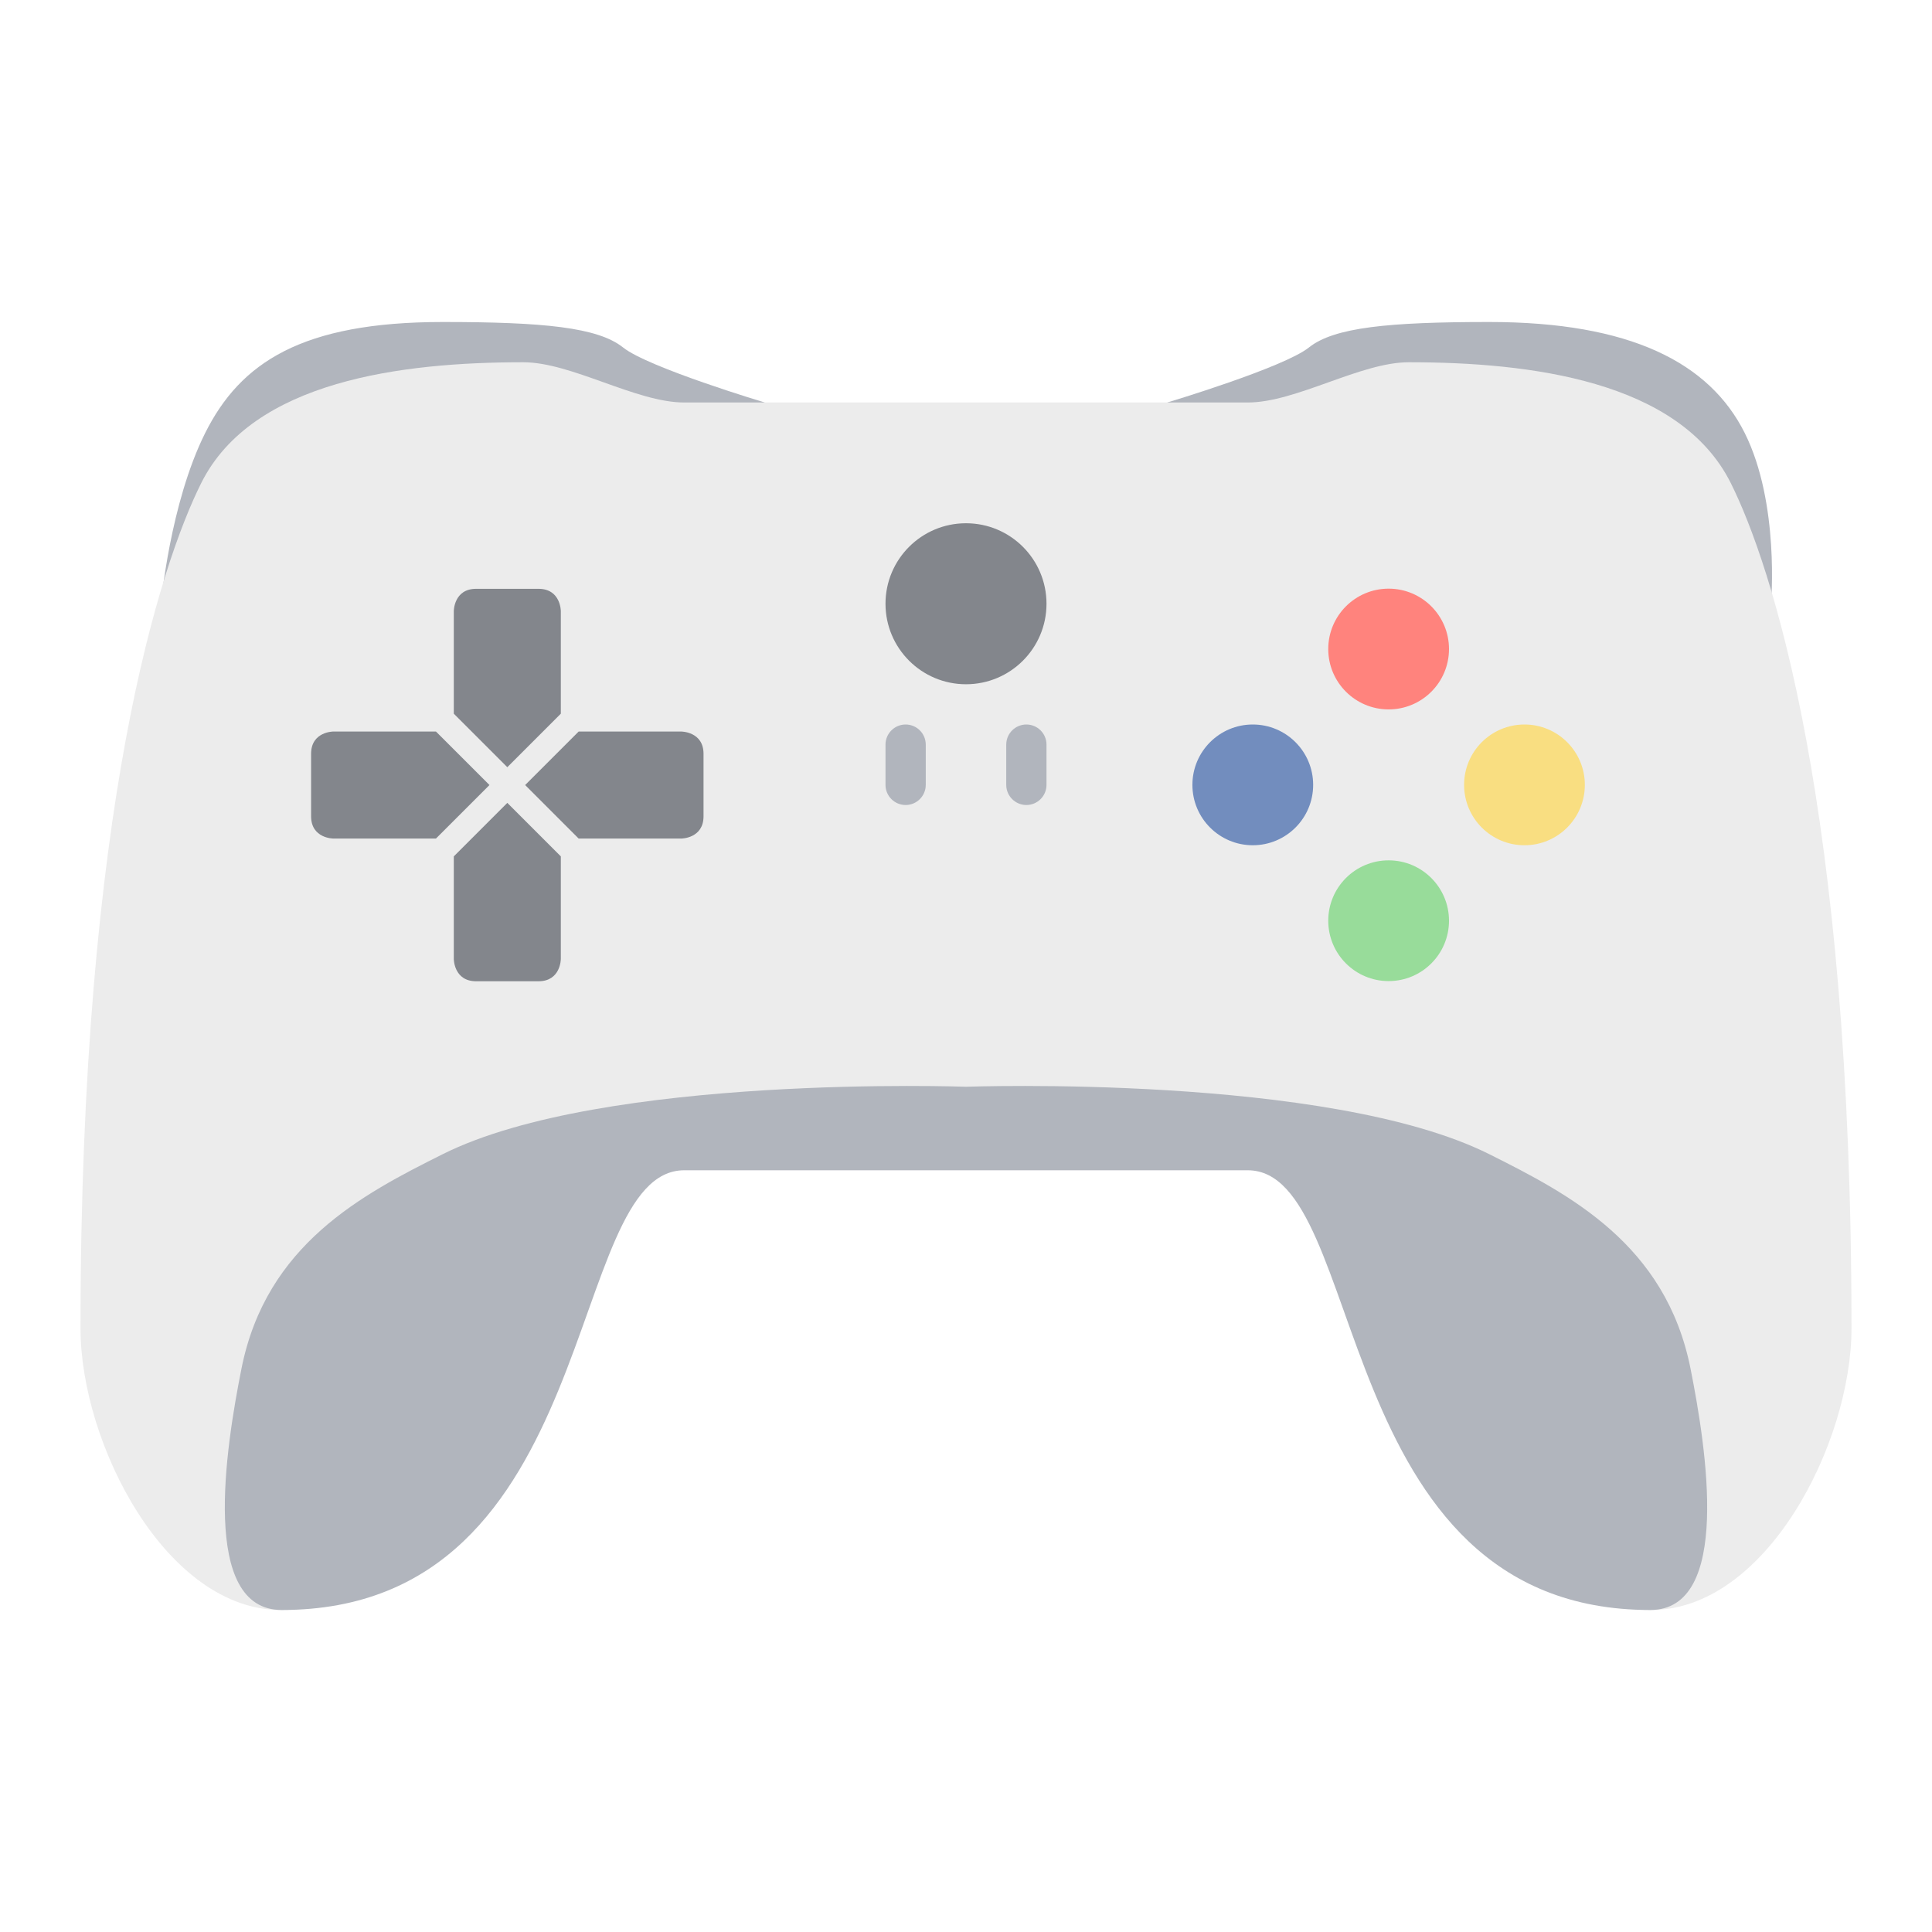
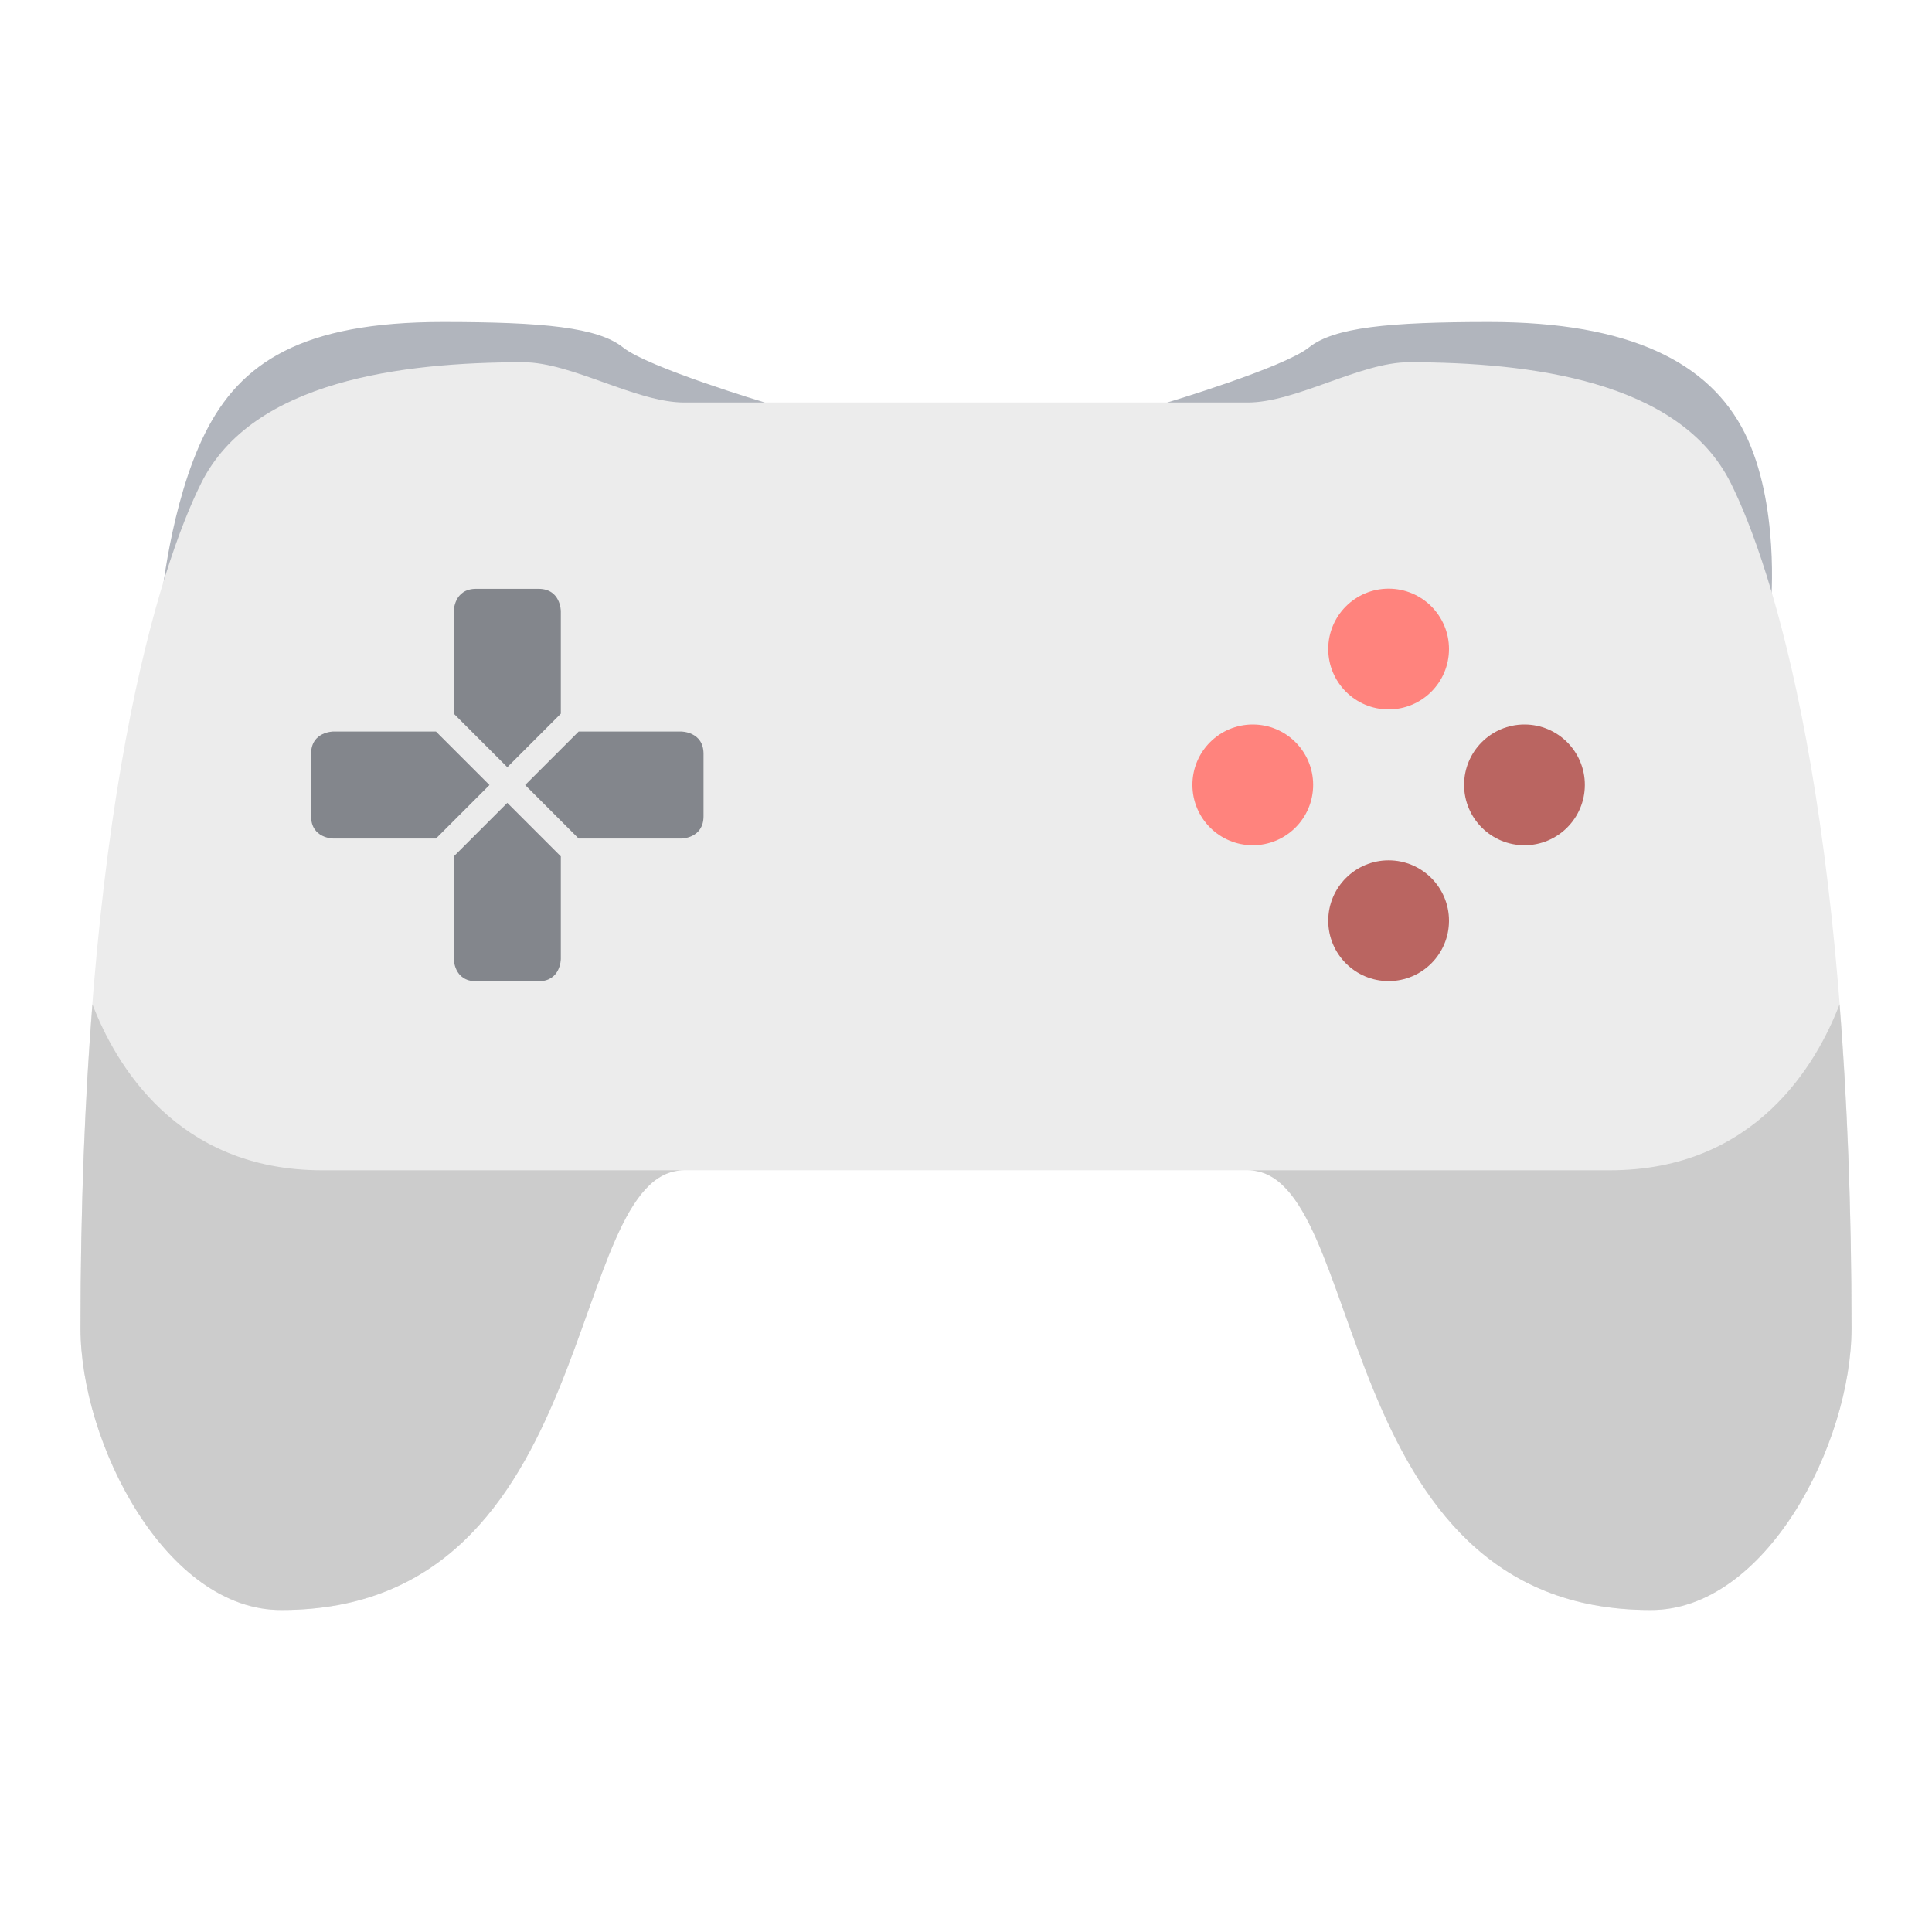
<svg xmlns="http://www.w3.org/2000/svg" width="192" height="192" version="1.1" viewBox="0 0 192 192">
  <path d="m44 32c-14 0-20.11 4.032-23.61 11.032s-4.39 16.968-4.39 16.968l60-20s-11.58-3.469-14.08-5.469-7.92-2.531-17.92-2.531zm104 0c-10 0-15.42 0.531-17.92 2.531s-14.08 5.469-14.08 5.469l60 20s0.89-9.967-2.61-16.968-11.39-11.032-25.39-11.032z" style="fill:#b1b5bd" />
-   <path d="m52 36c-12 0-26.905 1.811-32 12-4 8-12 32-12 84 0 11.47 8.53 28.084 20 28 21.081-0.155 36-48 36-48h64s14.919 47.845 36 48c11.469 0.084 20-16.53 20-28 0-52-8-76-12-84-5.095-10.189-20-12-32-12-4.807 0-11.193 4-16 4h-56c-4.807 0-11.193-4-16-4z" style="fill:#ececec" />
-   <path d="m96 108s-36-1.3-52 6.7c-8 4-17.541 8.964-20 21.3-1.585 7.954-4.11 24 4 24 32 0 28-43.7 40-43.7h56c12 0 8 43.7 40 43.7 8.11 0 5.585-16.046 4-24-2.459-12.336-12-17.3-20-21.3-16-8-52-6.7-52-6.7z" style="fill:#b1b5bd" />
-   <circle cx="96" cy="60" r="8" style="fill:#83868c;paint-order:stroke fill markers" />
+   <path d="m52 36c-12 0-26.905 1.811-32 12-4 8-12 32-12 84 0 11.47 8.53 28.084 20 28 32 0 28-43.699 40-43.699h56c12 0 8 43.699 40 43.699 11.469 0.084 20-16.53 20-28 0-52-8-76-12-84-5.095-10.189-20-12-32-12-4.807 0-11.193 4-16 4h-56c-4.807 0-11.193-4-16-4z" style="fill:#ececec" />
  <path d="m30.916 74.914c0-2.216 2.216-2.216 2.216-2.216h10.193l5.318 5.318-5.318 5.318h-10.193s-2.216 0-2.216-2.216z" style="fill:#83868c;stroke-width:.886" />
  <path d="m69.916 81.119c0 2.216-2.216 2.216-2.216 2.216h-10.193l-5.318-5.318 5.318-5.318h10.193s2.216 0 2.216 2.216z" style="fill:#83868c;stroke-width:.886" />
  <path d="m47.314 97.516c-2.216 0-2.216-2.216-2.216-2.216v-10.193l5.318-5.318 5.318 5.318v10.193s0 2.216-2.216 2.216z" style="fill:#83868c;stroke-width:.886" />
  <path d="m53.518 58.516c2.216 0 2.216 2.216 2.216 2.216v10.193l-5.318 5.318-5.318-5.318v-10.193s0-2.216 2.216-2.216z" style="fill:#83868c;stroke-width:.886" />
-   <circle cx="124.5" cy="78" r="6" style="fill:#728dbe;paint-order:stroke fill markers" />
-   <circle cx="138" cy="91.5" r="6" style="fill:#98dc9a;paint-order:stroke fill markers" />
-   <circle cx="151.5" cy="78" r="6" style="fill:#f9de81;paint-order:stroke fill markers" />
+   <circle cx="124.5" cy="78" r="6" style="fill:#ff837d;paint-order:stroke fill markers" />
+   <circle cx="138" cy="91.5" r="6" style="fill:#ba6561;paint-order:stroke fill markers" />
+   <circle cx="151.5" cy="78" r="6" style="fill:#ba6561;paint-order:stroke fill markers" />
  <circle cx="138" cy="64.5" r="6" style="fill:#ff837d;paint-order:stroke fill markers" />
-   <rect x="88" y="72" width="4" height="8" ry="2" style="fill:#b1b5bd;paint-order:stroke fill markers" />
-   <rect x="100" y="72" width="4" height="8" ry="2" style="fill:#b1b5bd;paint-order:stroke fill markers" />
+   <path d="m9.185 99.807c-0.731 9.299-1.185 19.943-1.185 32.193 0 11.47 8.53 28.084 20 28 32 0 28-43.699 40-43.699h-36c-14.484 0-20.556-10.621-22.814-16.494zm173.63 0c-2.259 5.873-8.331 16.494-22.814 16.494h-36c12 0 8 43.699 40 43.699 11.469 0.084 20-16.53 20-28 0-12.25-0.454-22.894-1.186-32.193z" style="fill:#ccc" />
</svg>
